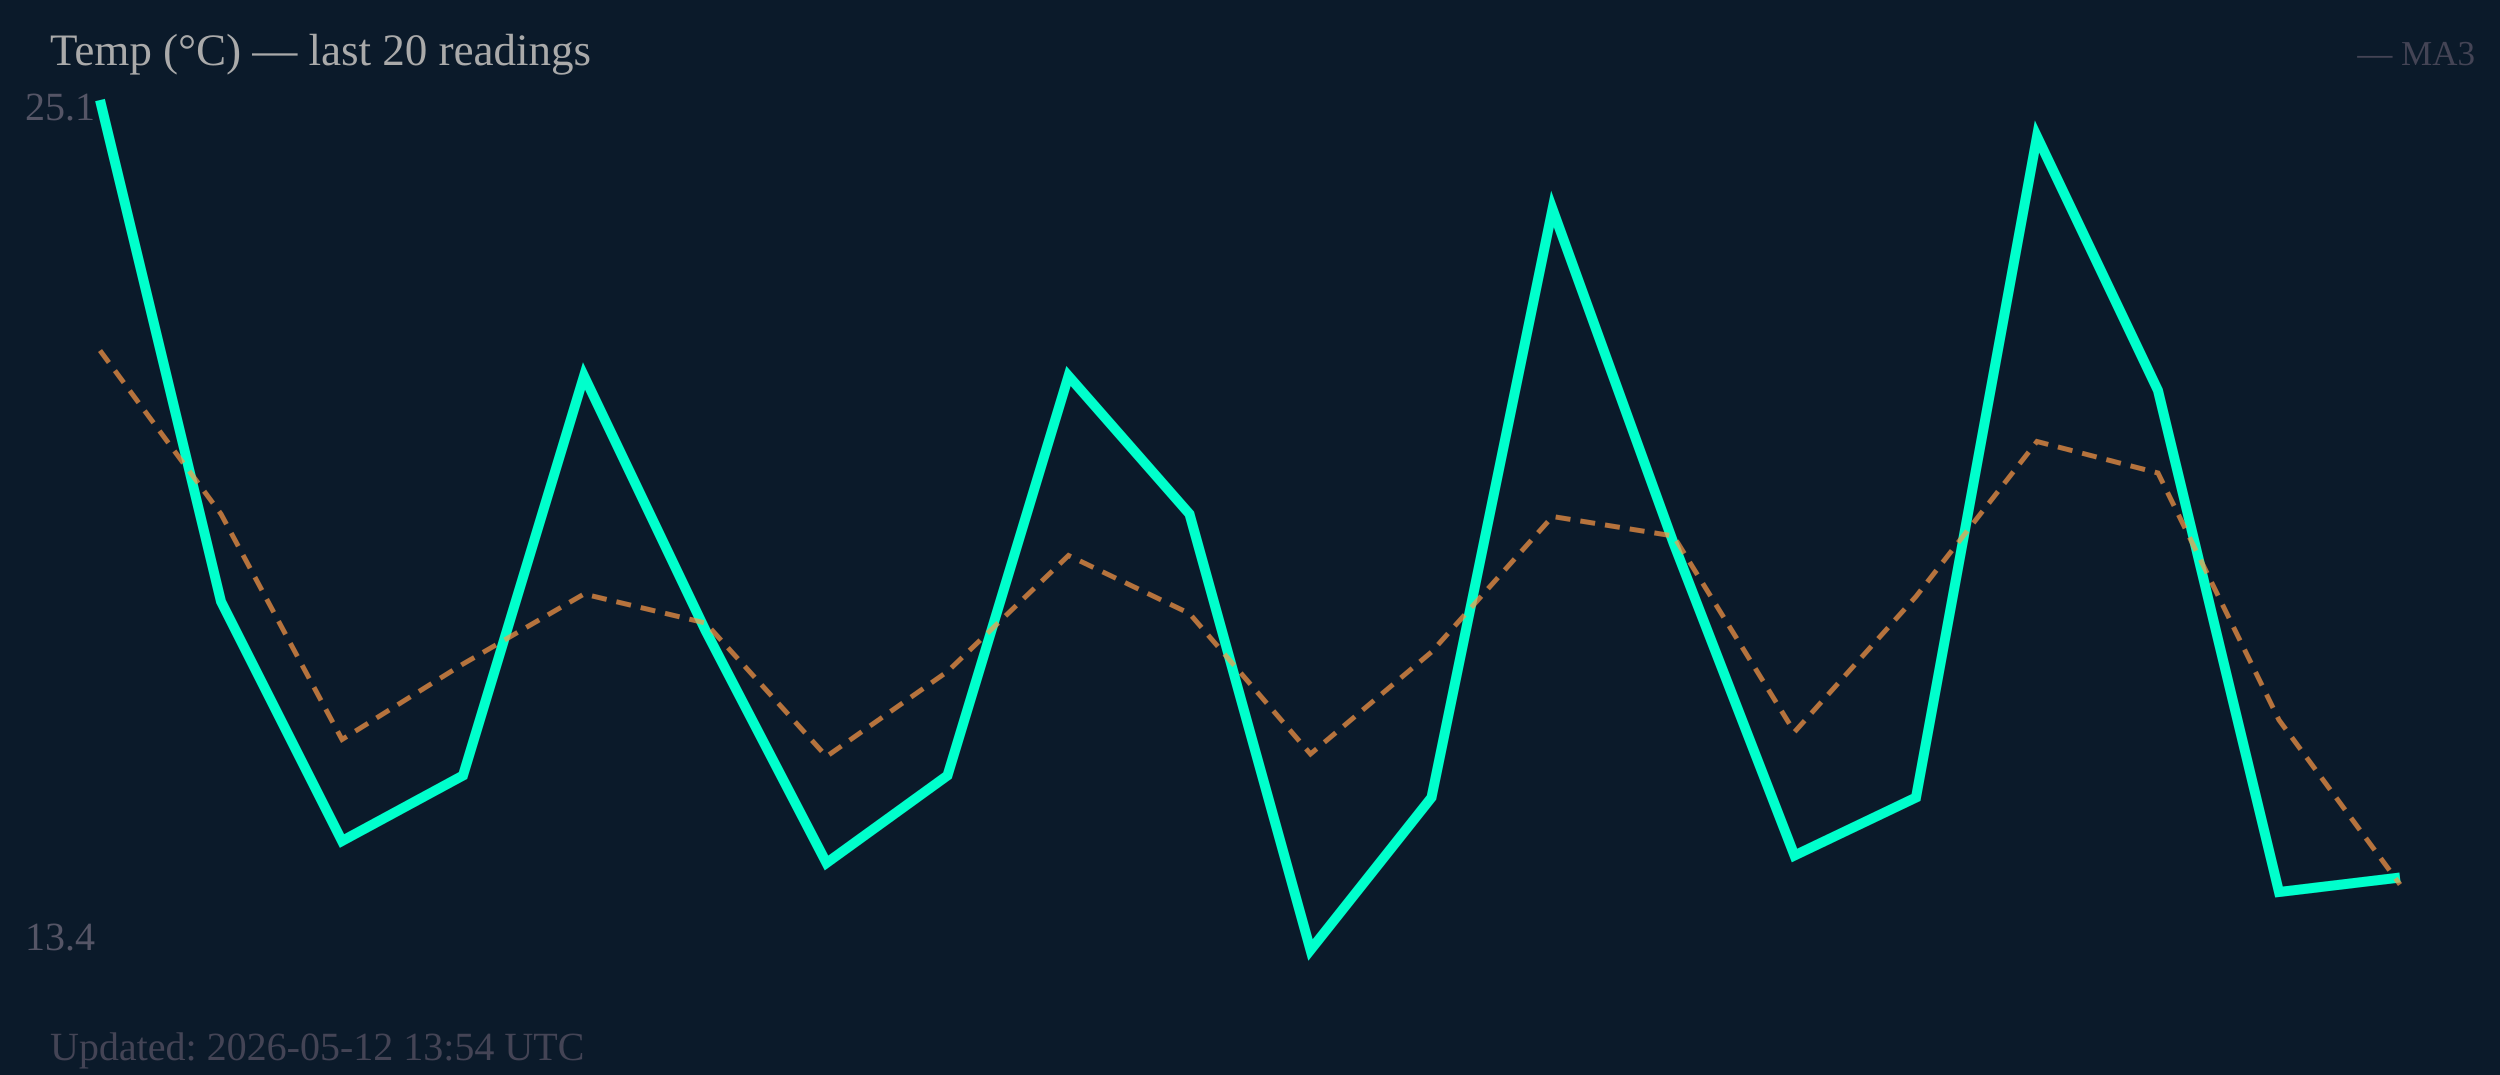
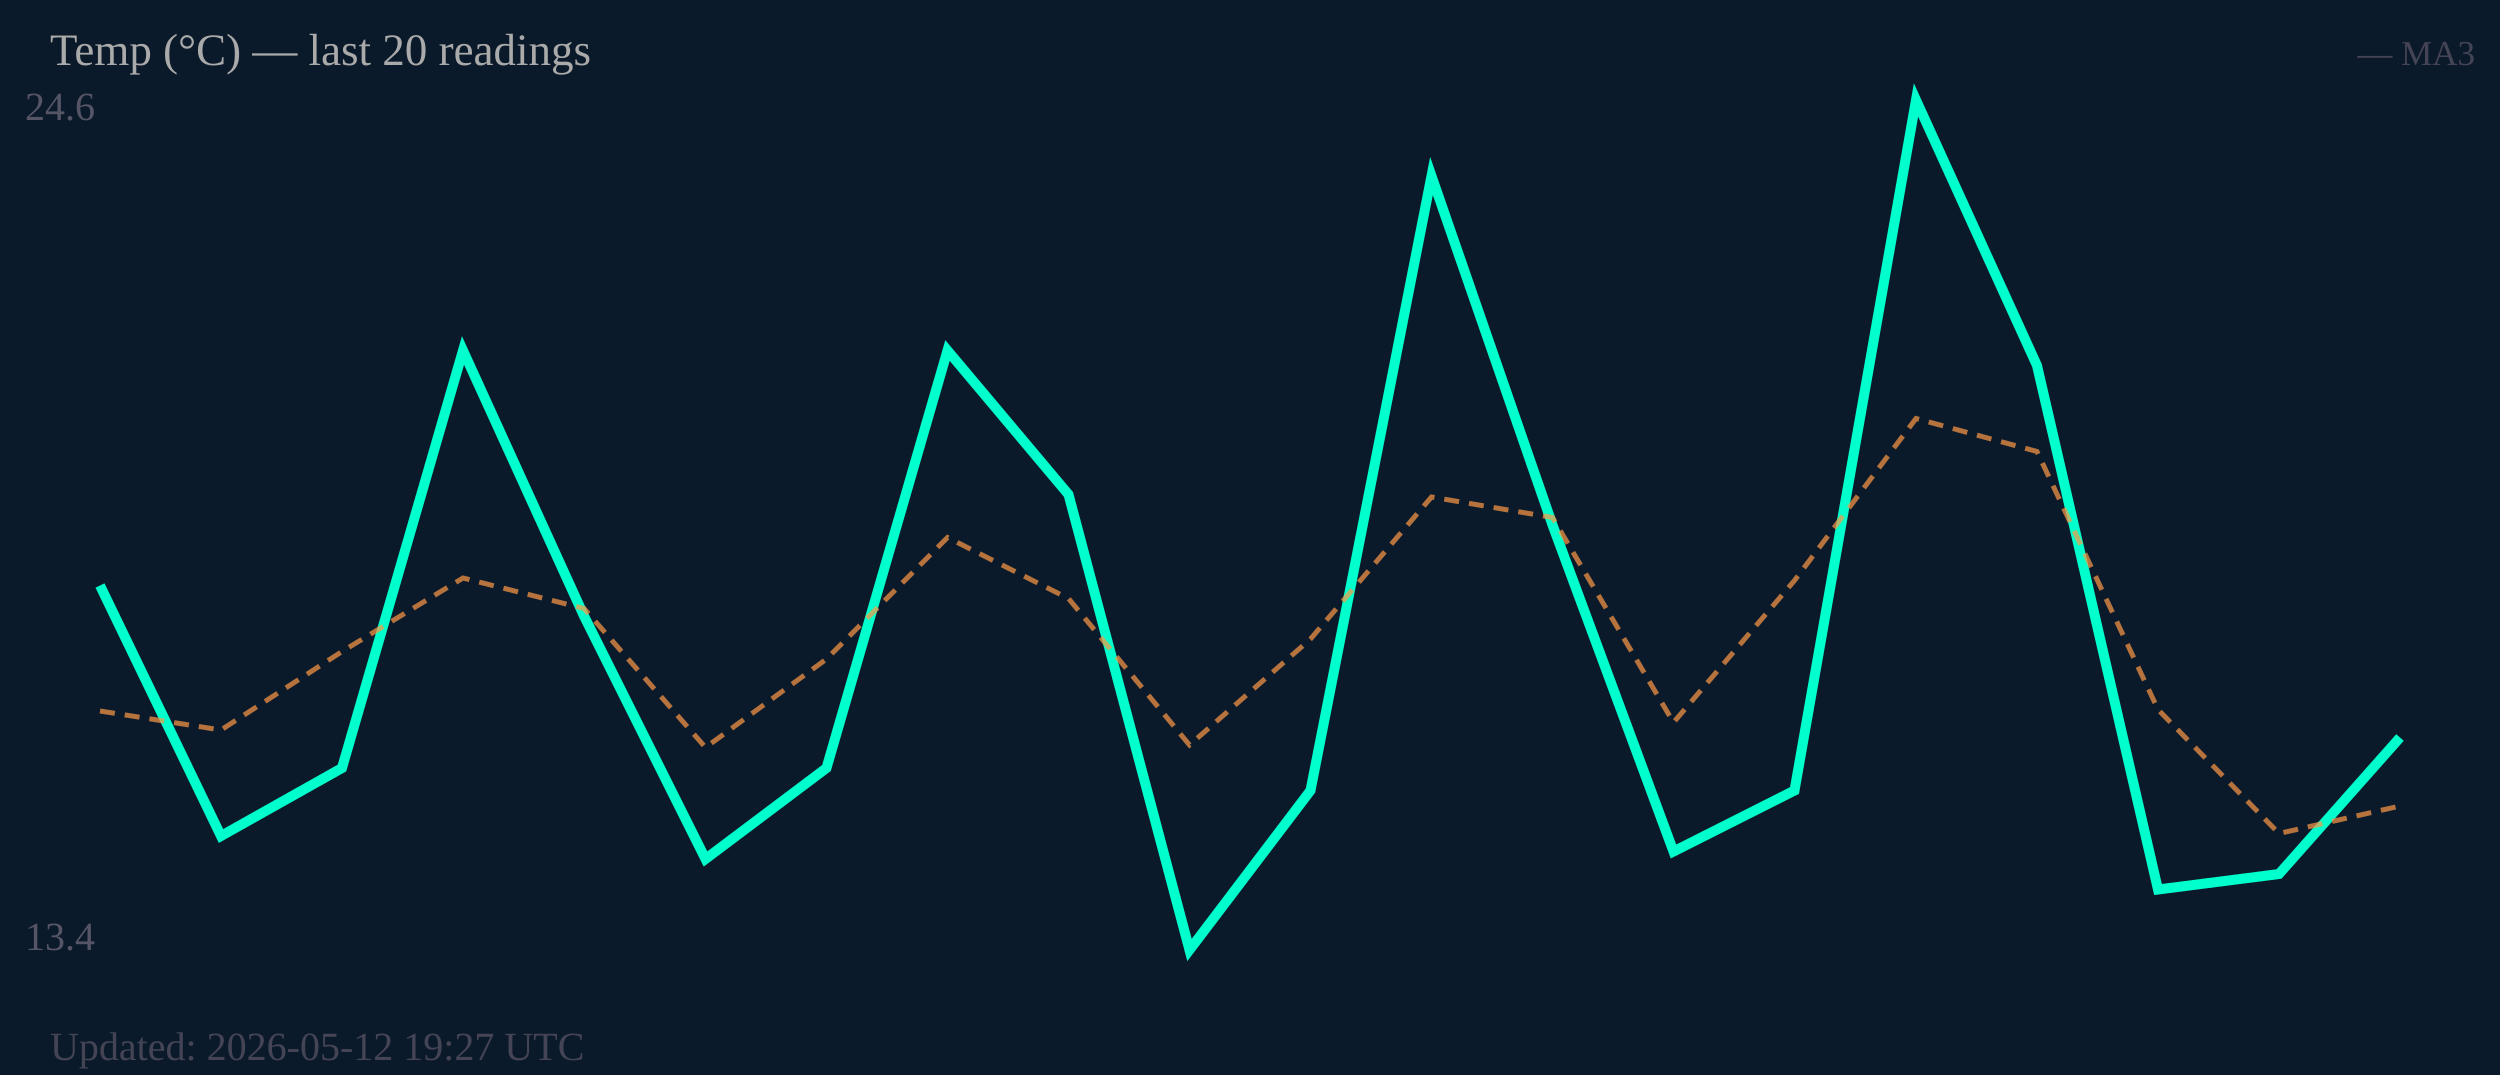
<svg xmlns="http://www.w3.org/2000/svg" width="500" height="215" viewBox="0 0 500 215">
  <rect width="500" height="215" fill="#0b1a2a" />
-   <text x="5" y="24" font-size="8" fill="#556">25.1</text>
+   <text x="5" y="24" font-size="8" fill="#556">24.6</text>
  <text x="5" y="190" font-size="8" fill="#556">13.4</text>
-   <polyline fill="none" stroke="#00ffcc" stroke-width="2" points="20.0,20.0 44.2,120.3 68.4,168.2 92.6,155.1 116.8,75.2 141.1,126.1 165.3,172.6 189.5,155.1 213.7,75.2 237.9,102.8 262.1,190.0 286.3,159.5 310.5,41.8 334.7,108.6 358.9,171.1 383.2,159.5 407.4,27.3 431.6,78.1 455.8,178.4 480.0,175.5" />
-   <polyline fill="none" stroke="#ff9944" stroke-width="1" stroke-dasharray="3,2" opacity="0.7" points="20.0,70.1 44.2,102.8 68.4,147.9 92.6,132.8 116.8,118.8 141.1,124.6 165.3,151.3 189.5,134.3 213.7,111.1 237.9,122.7 262.1,150.8 286.3,130.4 310.5,103.3 334.7,107.2 358.9,146.4 383.2,119.3 407.4,88.3 431.6,94.6 455.8,144.0 480.0,176.9" />
+   <polyline fill="none" stroke="#00ffcc" stroke-width="2" points="20.0,117.1 44.2,167.2 68.4,153.6 92.6,70.1 116.8,123.2 141.1,171.8 165.3,153.6 189.5,70.1 213.7,98.9 237.9,190.0 262.1,158.1 286.3,35.2 310.5,105.0 334.7,170.3 358.9,158.1 383.2,20.0 407.4,73.1 431.6,177.9 455.8,174.8 480.0,147.5" />
+   <polyline fill="none" stroke="#ff9944" stroke-width="1" stroke-dasharray="3,2" opacity="0.7" points="20.0,142.2 44.2,146.0 68.4,130.3 92.6,115.6 116.8,121.7 141.1,149.5 165.3,131.8 189.5,107.5 213.7,119.7 237.9,149.0 262.1,127.8 286.3,99.4 310.5,103.5 334.7,144.5 358.9,116.1 383.2,83.7 407.4,90.3 431.6,141.9 455.8,166.7 480.0,161.2" />
  <text x="10" y="13" font-size="9" fill="#aaa">Temp (°C) — last 20 readings</text>
  <text x="495" y="13" font-size="7" fill="#445" text-anchor="end">— MA3</text>
-   <text x="10" y="212" font-size="8" fill="#445">Updated: 2026-05-12 13:54 UTC</text>
+   <text x="10" y="212" font-size="8" fill="#445">Updated: 2026-05-12 19:27 UTC</text>
</svg>
